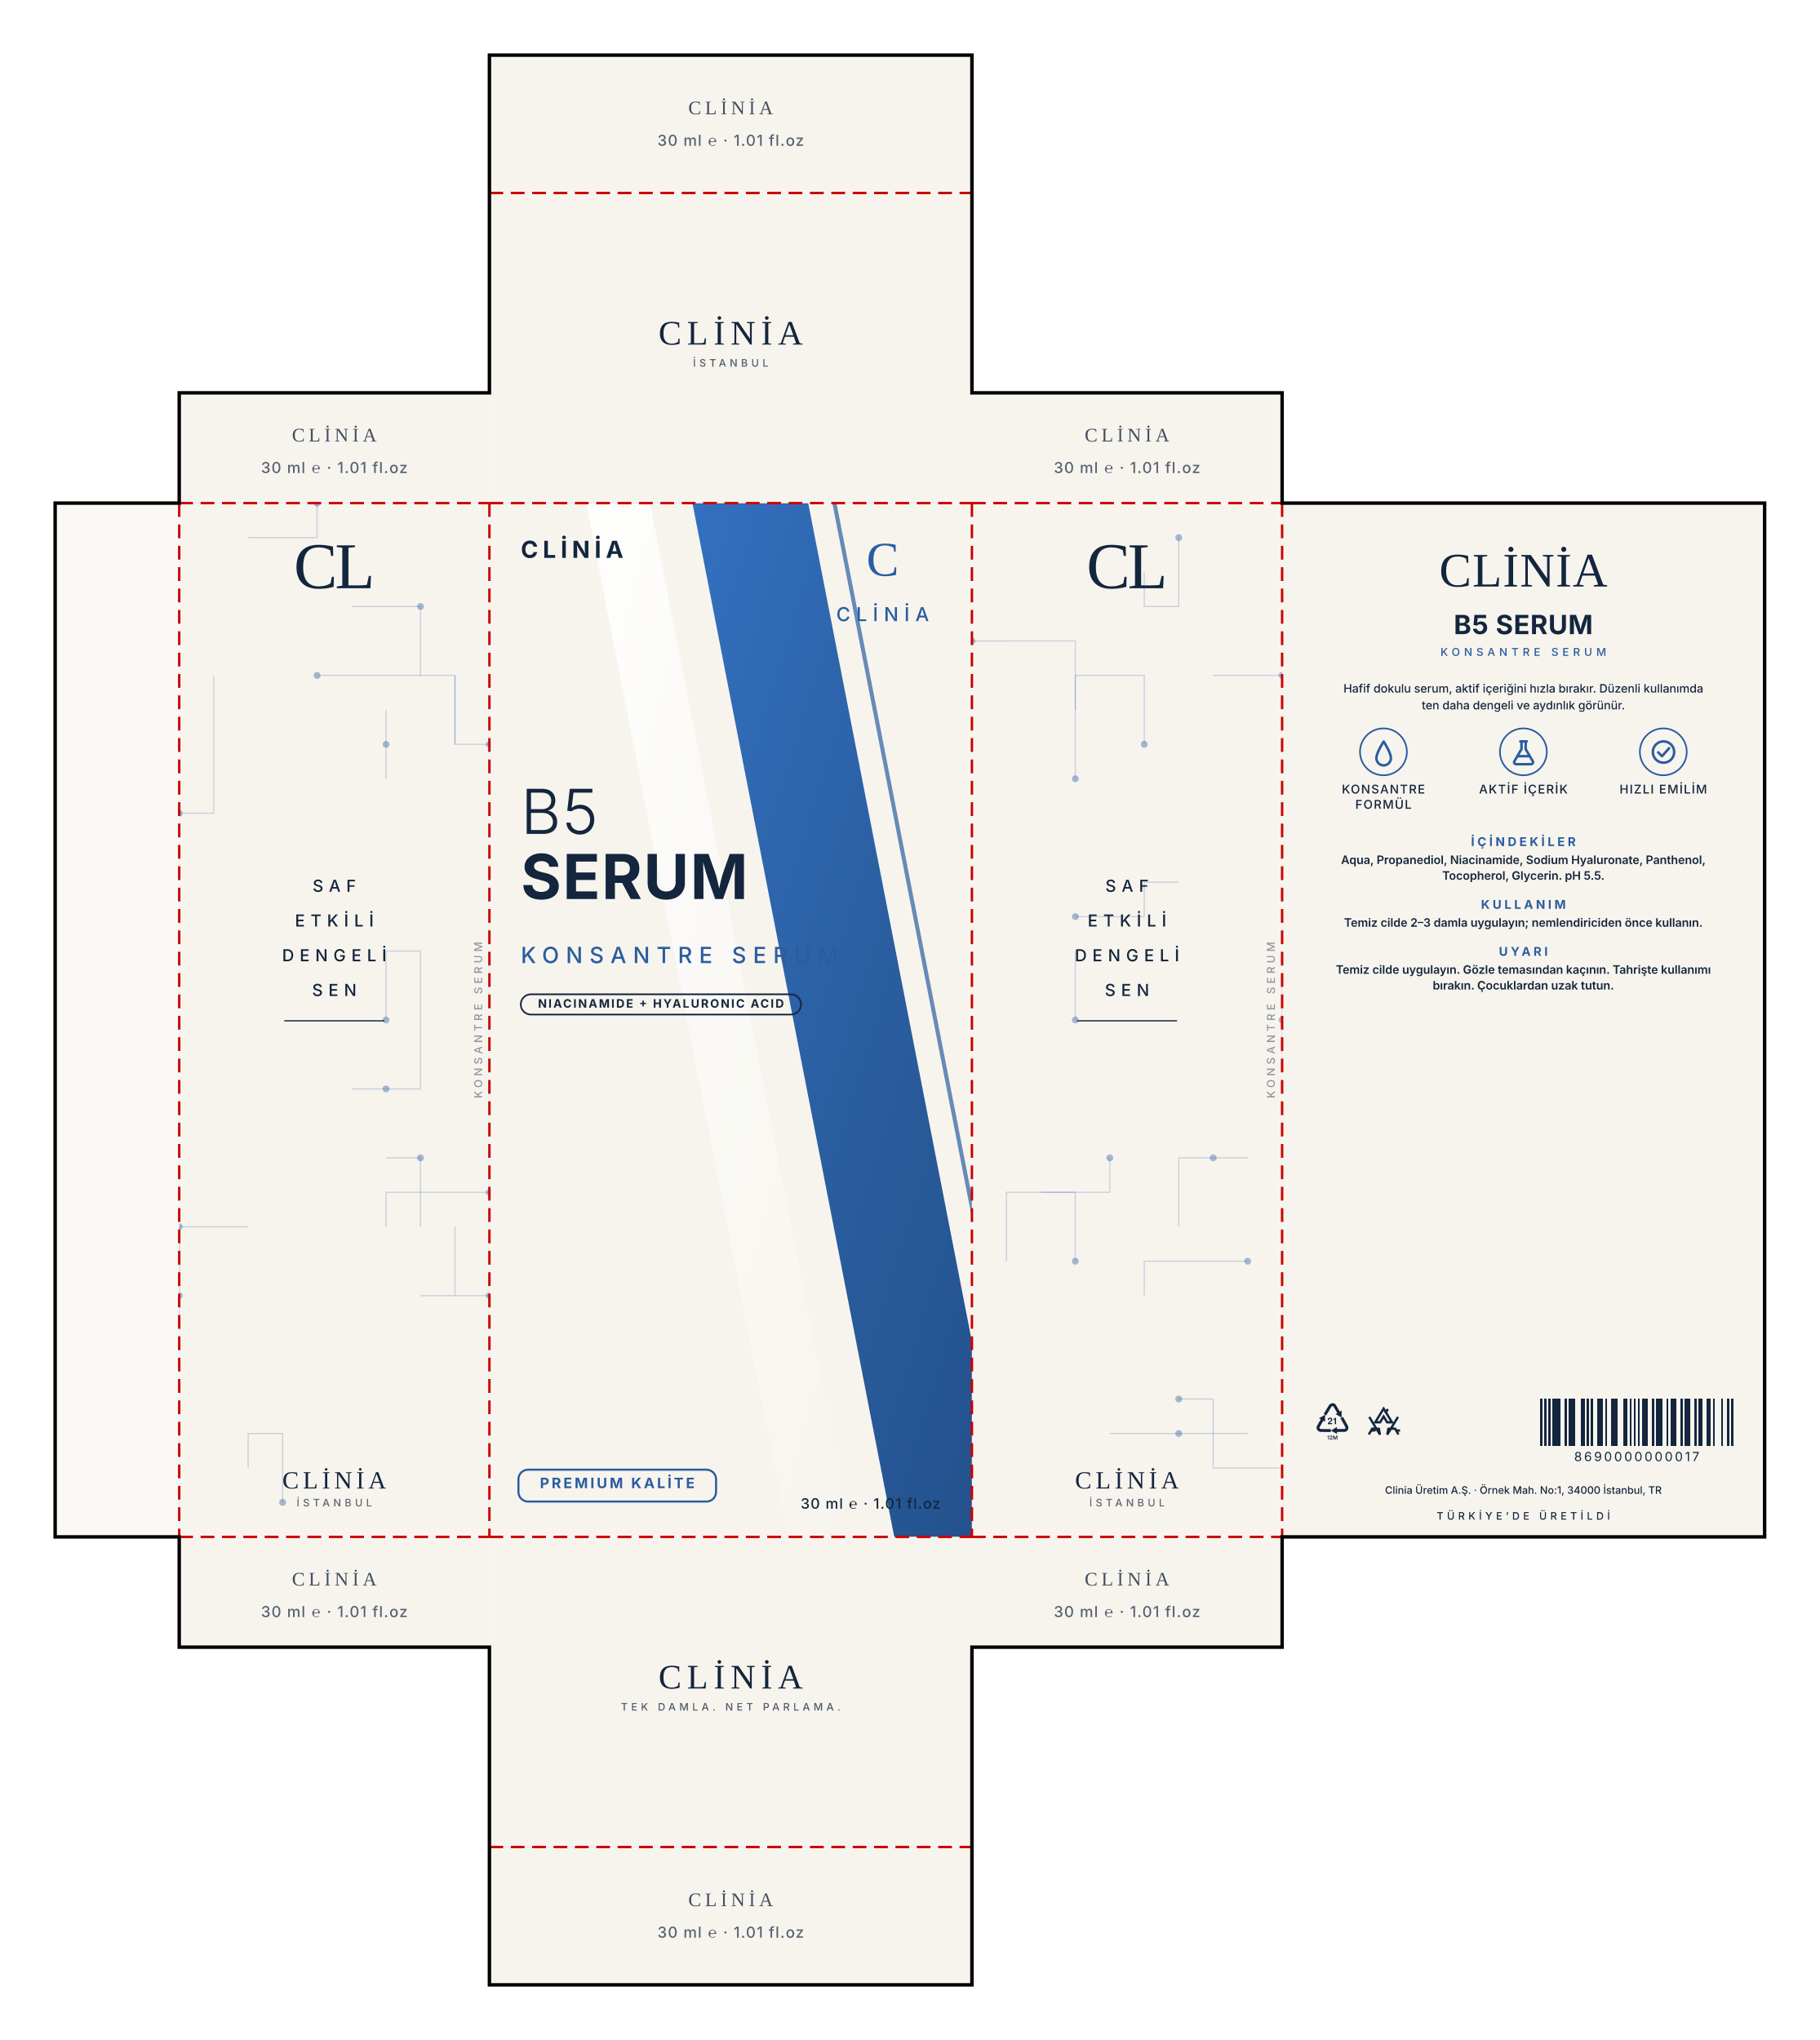
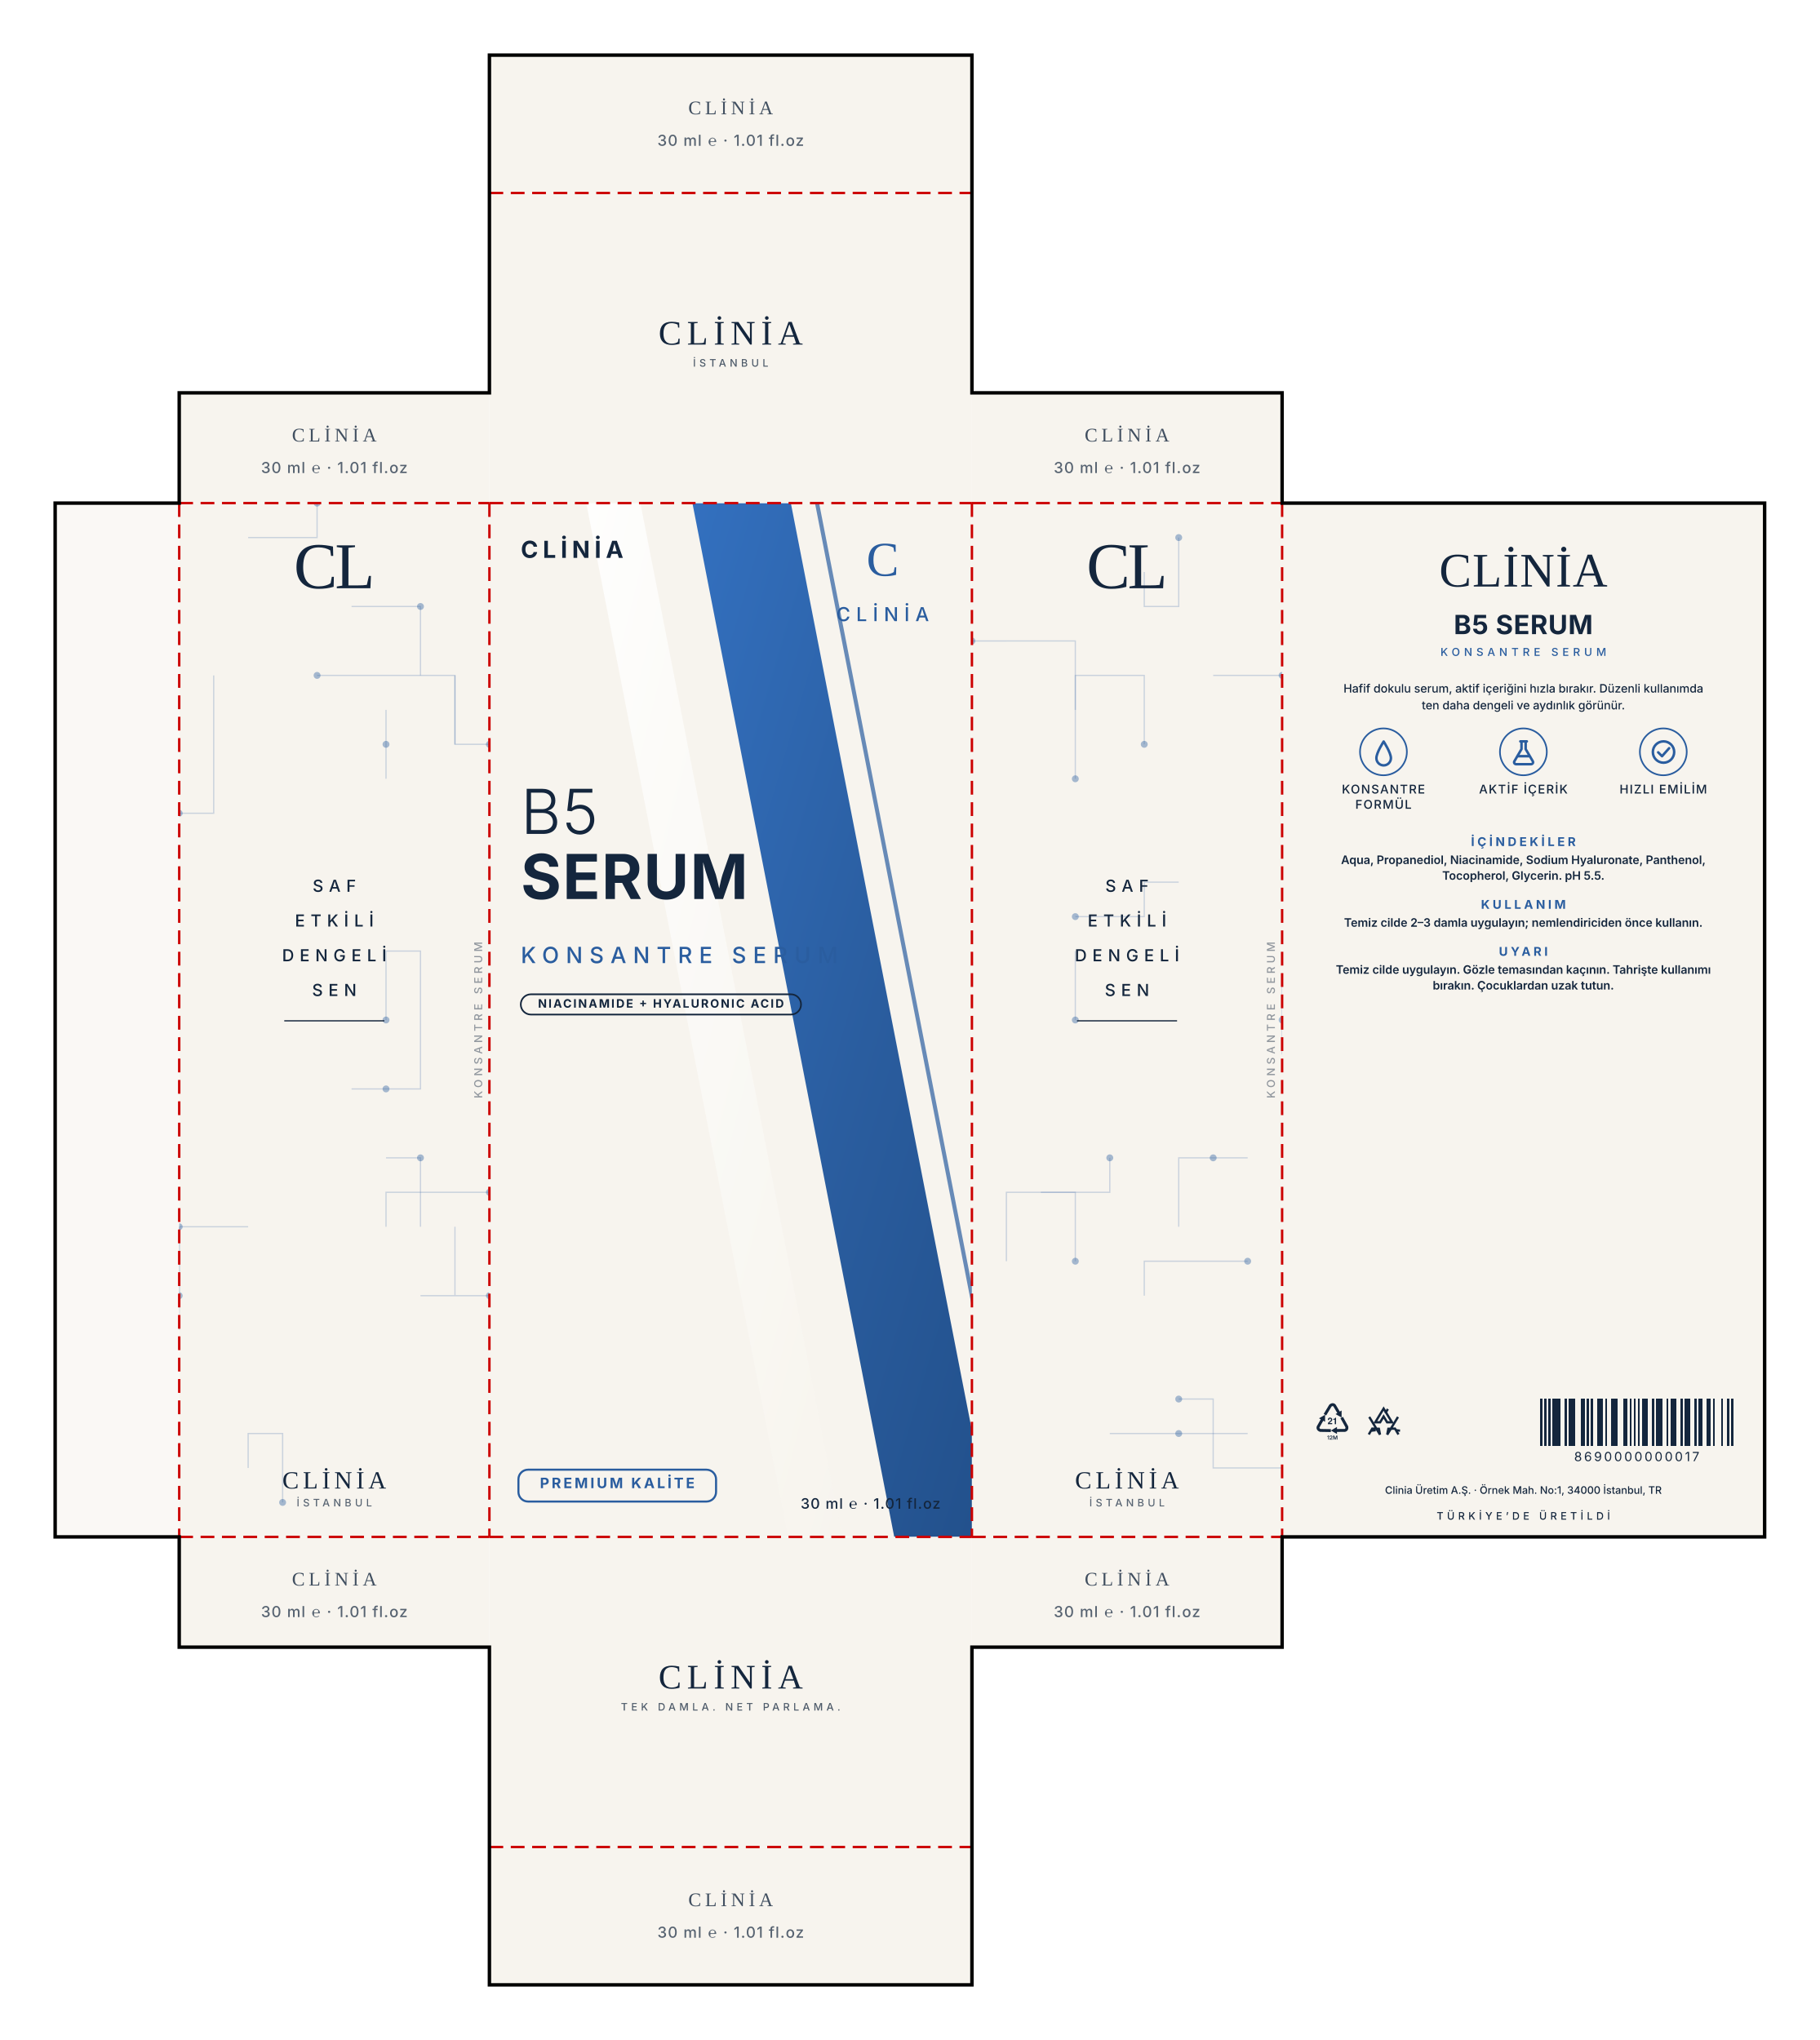
<svg xmlns="http://www.w3.org/2000/svg" viewBox="0 0 264 296" width="264mm" height="296mm">
  <defs>
    <clipPath id="clip-glue" clipPathUnits="userSpaceOnUse">
      <polygon points="0,65 18,65 18,215 0,215" />
    </clipPath>
    <clipPath id="clip-left" clipPathUnits="userSpaceOnUse">
      <polygon points="18,65 63,65 63,215 18,215" />
    </clipPath>
    <clipPath id="clip-front" clipPathUnits="userSpaceOnUse">
      <polygon points="63,65 133,65 133,215 63,215" />
    </clipPath>
    <clipPath id="clip-right" clipPathUnits="userSpaceOnUse">
      <polygon points="133,65 178,65 178,215 133,215" />
    </clipPath>
    <clipPath id="clip-back" clipPathUnits="userSpaceOnUse">
      <polygon points="178,65 248,65 248,215 178,215" />
    </clipPath>
    <clipPath id="clip-top" clipPathUnits="userSpaceOnUse">
      <polygon points="63,20 133,20 133,65 63,65" />
    </clipPath>
    <clipPath id="clip-topTuck" clipPathUnits="userSpaceOnUse">
      <polygon points="63,0 133,0 133,20 63,20" />
    </clipPath>
    <clipPath id="clip-bottom" clipPathUnits="userSpaceOnUse">
      <polygon points="63,215 133,215 133,260 63,260" />
    </clipPath>
    <clipPath id="clip-bottomTuck" clipPathUnits="userSpaceOnUse">
      <polygon points="63,260 133,260 133,280 63,280" />
    </clipPath>
    <clipPath id="clip-leftDustTop" clipPathUnits="userSpaceOnUse">
      <polygon points="18,49 63,49 63,65 18,65" />
    </clipPath>
    <clipPath id="clip-rightDustTop" clipPathUnits="userSpaceOnUse">
      <polygon points="133,49 178,49 178,65 133,65" />
    </clipPath>
    <clipPath id="clip-leftDustBottom" clipPathUnits="userSpaceOnUse">
      <polygon points="18,215 63,215 63,231 18,231" />
    </clipPath>
    <clipPath id="clip-rightDustBottom" clipPathUnits="userSpaceOnUse">
      <polygon points="133,215 178,215 178,231 133,231" />
    </clipPath>
  </defs>
  <g transform="translate(8 8)">
    <style data-art="studio-fonts-subset">@font-face{font-family:'Cormorant Garamond';src:local('Cormorant Garamond'), local('Georgia');unicode-range:U+0000-00FF, U+0100-024F, U+011E-011F, U+0130-0131, U+015E-015F, U+1E00-1EFF;font-display:swap}@font-face{font-family:'Montserrat';src:local('Montserrat'), local('Arial');unicode-range:U+0000-00FF, U+0100-024F, U+011E-011F, U+0130-0131, U+015E-015F, U+1E00-1EFF;font-display:swap}@font-face{font-family:'Great Vibes';src:local('Great Vibes'), local('Segoe Script');unicode-range:U+0000-00FF, U+0100-024F, U+011E-011F, U+0130-0131, U+015E-015F, U+1E00-1EFF;font-display:swap}</style>
    <g clip-path="url(#clip-glue)" data-art="studio" data-archetype="diagonal-tech" data-role="glue">
      <g transform="translate(0 65)">
        <rect x="0" y="0" width="18" height="150" fill="#faf8f5" />
      </g>
    </g>
    <g clip-path="url(#clip-left)" data-art="studio" data-archetype="diagonal-tech" data-role="side">
      <g transform="translate(18 65)">
        <g data-bg="circuit">
          <rect x="0" y="0" width="45" height="150" fill="#f7f4ee" />
          <g data-texture="traces">
            <path d="M35 75 L35 65 L30 65 L30 75" fill="none" stroke="#2a5d9f" stroke-opacity="0.22" stroke-width="0.18" />
            <circle cx="30" cy="75" r="0.5" fill="#2a5d9f" fill-opacity="0.4" />
            <path d="M40 35 L40 25 L30 25 L20 25" fill="none" stroke="#2a5d9f" stroke-opacity="0.22" stroke-width="0.18" />
            <circle cx="20" cy="25" r="0.5" fill="#2a5d9f" fill-opacity="0.4" />
            <path d="M40 35 L40 25 L40 35 L45 35" fill="none" stroke="#2a5d9f" stroke-opacity="0.22" stroke-width="0.18" />
            <circle cx="45" cy="35" r="0.5" fill="#2a5d9f" fill-opacity="0.4" />
            <path d="M35 75 L35 85 L25 85 L30 85" fill="none" stroke="#2a5d9f" stroke-opacity="0.22" stroke-width="0.18" />
            <circle cx="30" cy="85" r="0.5" fill="#2a5d9f" fill-opacity="0.4" />
            <path d="M30 40 L30 35 L30 30 L30 35" fill="none" stroke="#2a5d9f" stroke-opacity="0.22" stroke-width="0.18" />
            <circle cx="30" cy="35" r="0.5" fill="#2a5d9f" fill-opacity="0.4" />
            <path d="M30 105 L30 100 L40 100 L45 100" fill="none" stroke="#2a5d9f" stroke-opacity="0.22" stroke-width="0.18" />
            <circle cx="45" cy="100" r="0.5" fill="#2a5d9f" fill-opacity="0.4" />
            <path d="M10 140 L10 135 L15 135 L15 145" fill="none" stroke="#2a5d9f" stroke-opacity="0.22" stroke-width="0.18" />
            <circle cx="15" cy="145" r="0.5" fill="#2a5d9f" fill-opacity="0.4" />
            <path d="M10 105 L0 105 L0 105 L0 115" fill="none" stroke="#2a5d9f" stroke-opacity="0.22" stroke-width="0.18" />
            <circle cx="0" cy="115" r="0.5" fill="#2a5d9f" fill-opacity="0.4" />
            <path d="M40 105 L40 115 L35 115 L45 115" fill="none" stroke="#2a5d9f" stroke-opacity="0.22" stroke-width="0.18" />
            <circle cx="45" cy="115" r="0.5" fill="#2a5d9f" fill-opacity="0.4" />
            <path d="M20 5 L10 5 L20 5 L20 0" fill="none" stroke="#2a5d9f" stroke-opacity="0.22" stroke-width="0.18" />
            <circle cx="20" cy="0" r="0.5" fill="#2a5d9f" fill-opacity="0.4" />
            <path d="M5 25 L5 35 L5 45 L0 45" fill="none" stroke="#2a5d9f" stroke-opacity="0.22" stroke-width="0.18" />
            <circle cx="0" cy="45" r="0.5" fill="#2a5d9f" fill-opacity="0.4" />
            <path d="M35 105 L35 95 L30 95 L35 95" fill="none" stroke="#2a5d9f" stroke-opacity="0.22" stroke-width="0.18" />
            <circle cx="35" cy="95" r="0.5" fill="#2a5d9f" fill-opacity="0.4" />
            <path d="M0 120 L0 110 L0 110 L0 105" fill="none" stroke="#2a5d9f" stroke-opacity="0.22" stroke-width="0.18" />
            <circle cx="0" cy="105" r="0.5" fill="#2a5d9f" fill-opacity="0.4" />
            <path d="M35 25 L35 15 L25 15 L35 15" fill="none" stroke="#2a5d9f" stroke-opacity="0.22" stroke-width="0.18" />
            <circle cx="35" cy="15" r="0.5" fill="#2a5d9f" fill-opacity="0.4" />
          </g>
        </g>
        <g data-art="brand-mark" data-mark="monogram">
          <text x="22.50" y="12.35" text-anchor="middle" fill="#14263d" font-family="'Cormorant Garamond', 'Playfair Display', Georgia, 'Times New Roman', serif" font-weight="500" font-size="9.50" letter-spacing="-0.380">CL</text>
        </g>
        <g data-art="manifesto">
          <text x="22.50" y="56.40" text-anchor="middle" fill="#14263d" font-family="'Montserrat', 'Inter', 'Segoe UI', Arial, sans-serif" font-weight="500" font-size="2.40" letter-spacing="0.816">SAF</text>
          <text x="22.50" y="61.44" text-anchor="middle" fill="#14263d" font-family="'Montserrat', 'Inter', 'Segoe UI', Arial, sans-serif" font-weight="500" font-size="2.40" letter-spacing="0.816">ETKİLİ</text>
          <text x="22.50" y="66.48" text-anchor="middle" fill="#14263d" font-family="'Montserrat', 'Inter', 'Segoe UI', Arial, sans-serif" font-weight="500" font-size="2.40" letter-spacing="0.816">DENGELİ</text>
          <text x="22.50" y="71.52" text-anchor="middle" fill="#14263d" font-family="'Montserrat', 'Inter', 'Segoe UI', Arial, sans-serif" font-weight="500" font-size="2.40" letter-spacing="0.816">SEN</text>
          <line x1="15.24" y1="75.12" x2="29.76" y2="75.12" stroke="#14263d" stroke-opacity="0.8" stroke-width="0.22" />
        </g>
        <text x="22.50" y="142.98" text-anchor="middle" fill="#14263d" font-family="'Cormorant Garamond', 'Playfair Display', Georgia, 'Times New Roman', serif" font-weight="500" font-size="3.60" letter-spacing="0.576">CLİNİA</text>
        <text x="22.50" y="145.58" text-anchor="middle" fill="#586472" font-family="'Montserrat', 'Inter', 'Segoe UI', Arial, sans-serif" font-weight="500" font-size="1.50" letter-spacing="0.510">İSTANBUL</text>
        <g data-art="spine" transform="translate(43.39 75) rotate(-90)">
          <text x="0.00" y="0.56" text-anchor="middle" fill="#91979e" font-family="'Montserrat', 'Inter', 'Segoe UI', Arial, sans-serif" font-weight="500" font-size="1.60" letter-spacing="0.480">KONSANTRE SERUM</text>
        </g>
      </g>
    </g>
    <g clip-path="url(#clip-front)" data-art="studio" data-archetype="diagonal-tech" data-role="diagonal-tech">
      <g transform="translate(63 65)">
        <g data-bg="diagonal">
          <defs>
            <linearGradient id="st-front-27g-dg-a" x1="0" y1="0" x2="1" y2="1">
              <stop offset="0" stop-color="#3370bf" />
              <stop offset="0.55" stop-color="#2a5d9f" />
              <stop offset="1" stop-color="#22508b" />
            </linearGradient>
            <linearGradient id="st-front-27g-dg-b" x1="0" y1="0" x2="1" y2="1">
              <stop offset="0" stop-color="#ffffff" />
              <stop offset="1" stop-color="#f7f4ee" />
            </linearGradient>
          </defs>
          <rect x="0" y="0" width="70" height="150" fill="#f7f4ee" />
-           <polygon points="29.45,0 46.25,0 75.53,150 58.73,150" fill="url(#st-front-27g-dg-a)" />
-           <polygon points="14.05,0 23.29,0 52.57,150 43.33,150" fill="url(#st-front-27g-dg-b)" opacity="0.9" />
-           <polygon points="49.75,0 50.35,0 79.63,150 79.03,150" fill="#2a5d9f" opacity="0.7" />
+           <polygon points="29.45,0 43.73,0 73.01,150 58.73,150" fill="url(#st-front-27g-dg-a)" />
+           <polygon points="14.05,0 21.9,0 51.19,150 43.33,150" fill="url(#st-front-27g-dg-b)" opacity="0.9" />
+           <polygon points="47.23,0 47.83,0 77.11,150 76.51,150" fill="#2a5d9f" opacity="0.7" />
        </g>
        <text x="4.55" y="7.95" text-anchor="start" fill="#14263d" font-family="'Montserrat', 'Inter', 'Segoe UI', Arial, sans-serif" font-weight="700" font-size="3.40" letter-spacing="0.680" data-edit="brand">CLİNİA</text>
        <g data-art="lockup" data-lockup="monogram" data-edit="brand">
          <text x="57.05" y="10.55" text-anchor="middle" fill="#2a5d9f" font-family="'Cormorant Garamond', 'Playfair Display', Georgia, 'Times New Roman', serif" font-weight="500" font-size="7.06" letter-spacing="-0.423">C</text>
          <text x="57.05" y="17.13" text-anchor="middle" fill="#2a5d9f" font-family="'Montserrat', 'Inter', 'Segoe UI', Arial, sans-serif" font-weight="500" font-size="2.80" letter-spacing="0.840">CLİNİA</text>
        </g>
        <g data-edit="product">
          <text x="4.55" y="48.00" text-anchor="start" fill="#14263d" font-family="'Montserrat', 'Inter', 'Segoe UI', Arial, sans-serif" font-weight="300" font-size="9.00" letter-spacing="0.180">B5</text>
          <text x="4.55" y="57.45" text-anchor="start" fill="#14263d" font-family="'Montserrat', 'Inter', 'Segoe UI', Arial, sans-serif" font-weight="700" font-size="9.00" letter-spacing="0.180">SERUM</text>
        </g>
        <text x="4.55" y="66.74" text-anchor="start" fill="#2a5d9f" font-family="'Montserrat', 'Inter', 'Segoe UI', Arial, sans-serif" font-weight="500" font-size="3.24" letter-spacing="0.972">KONSANTRE SERUM</text>
        <g data-art="chip">
          <rect x="4.55" y="71.27" width="40.66" height="2.94" rx="1.47" fill="none" stroke="#14263d" stroke-width="0.24" />
          <text x="24.88" y="73.21" text-anchor="middle" fill="#14263d" font-family="'Montserrat', 'Inter', 'Segoe UI', Arial, sans-serif" font-weight="700" font-size="1.68" letter-spacing="0.235">NIACINAMIDE + HYALURONIC ACID</text>
        </g>
        <g data-art="quality-badge">
          <rect x="4.21" y="140.25" width="28.67" height="4.62" rx="1.39" fill="none" stroke="#2a5d9f" stroke-width="0.3" />
          <text x="18.55" y="142.93" text-anchor="middle" fill="#2a5d9f" font-family="'Montserrat', 'Inter', 'Segoe UI', Arial, sans-serif" font-weight="700" font-size="2.10" letter-spacing="0.336">PREMIUM KALİTE</text>
        </g>
        <g data-art="net-quantity" data-edit="volume">
          <text x="65.45" y="145.91" text-anchor="end" fill="#14263d" font-family="'Montserrat', 'Inter', 'Segoe UI', Arial, sans-serif" font-weight="500" font-size="2.10" letter-spacing="0.126">30 ml ℮ · 1.01 fl.oz</text>
        </g>
      </g>
    </g>
    <g clip-path="url(#clip-right)" data-art="studio" data-archetype="diagonal-tech" data-role="side">
      <g transform="translate(133 65)">
        <g data-bg="circuit">
          <rect x="0" y="0" width="45" height="150" fill="#f7f4ee" />
          <g data-texture="traces">
            <path d="M30 55 L25 55 L25 60 L15 60" fill="none" stroke="#2a5d9f" stroke-opacity="0.22" stroke-width="0.18" />
            <circle cx="15" cy="60" r="0.5" fill="#2a5d9f" fill-opacity="0.4" />
            <path d="M10 100 L15 100 L20 100 L20 95" fill="none" stroke="#2a5d9f" stroke-opacity="0.22" stroke-width="0.18" />
            <circle cx="20" cy="95" r="0.5" fill="#2a5d9f" fill-opacity="0.4" />
            <path d="M40 135 L30 135 L20 135 L30 135" fill="none" stroke="#2a5d9f" stroke-opacity="0.22" stroke-width="0.18" />
            <circle cx="30" cy="135" r="0.5" fill="#2a5d9f" fill-opacity="0.4" />
            <path d="M15 75 L15 65 L15 70 L15 75" fill="none" stroke="#2a5d9f" stroke-opacity="0.22" stroke-width="0.18" />
            <circle cx="15" cy="75" r="0.5" fill="#2a5d9f" fill-opacity="0.4" />
            <path d="M35 25 L45 25 L45 25 L45 25" fill="none" stroke="#2a5d9f" stroke-opacity="0.22" stroke-width="0.18" />
            <circle cx="45" cy="25" r="0.5" fill="#2a5d9f" fill-opacity="0.4" />
            <path d="M5 110 L5 100 L15 100 L15 110" fill="none" stroke="#2a5d9f" stroke-opacity="0.22" stroke-width="0.18" />
            <circle cx="15" cy="110" r="0.5" fill="#2a5d9f" fill-opacity="0.4" />
            <path d="M25 115 L25 110 L30 110 L40 110" fill="none" stroke="#2a5d9f" stroke-opacity="0.22" stroke-width="0.18" />
            <circle cx="40" cy="110" r="0.5" fill="#2a5d9f" fill-opacity="0.4" />
            <path d="M30 105 L30 95 L40 95 L35 95" fill="none" stroke="#2a5d9f" stroke-opacity="0.22" stroke-width="0.18" />
            <circle cx="35" cy="95" r="0.5" fill="#2a5d9f" fill-opacity="0.4" />
            <path d="M45 140 L35 140 L35 130 L30 130" fill="none" stroke="#2a5d9f" stroke-opacity="0.22" stroke-width="0.18" />
            <circle cx="30" cy="130" r="0.5" fill="#2a5d9f" fill-opacity="0.4" />
            <path d="M15 30 L15 25 L25 25 L25 35" fill="none" stroke="#2a5d9f" stroke-opacity="0.22" stroke-width="0.18" />
            <circle cx="25" cy="35" r="0.5" fill="#2a5d9f" fill-opacity="0.4" />
            <path d="M25 10 L25 15 L30 15 L30 5" fill="none" stroke="#2a5d9f" stroke-opacity="0.22" stroke-width="0.18" />
            <circle cx="30" cy="5" r="0.5" fill="#2a5d9f" fill-opacity="0.4" />
            <path d="M5 20 L15 20 L15 30 L15 40" fill="none" stroke="#2a5d9f" stroke-opacity="0.22" stroke-width="0.18" />
            <circle cx="15" cy="40" r="0.5" fill="#2a5d9f" fill-opacity="0.4" />
            <path d="M45 70 L45 75 L45 80 L45 75" fill="none" stroke="#2a5d9f" stroke-opacity="0.22" stroke-width="0.18" />
            <circle cx="45" cy="75" r="0.5" fill="#2a5d9f" fill-opacity="0.4" />
            <path d="M5 20 L0 20 L0 20 L0 20" fill="none" stroke="#2a5d9f" stroke-opacity="0.22" stroke-width="0.18" />
            <circle cx="0" cy="20" r="0.5" fill="#2a5d9f" fill-opacity="0.4" />
          </g>
        </g>
        <g data-art="brand-mark" data-mark="monogram">
          <text x="22.50" y="12.35" text-anchor="middle" fill="#14263d" font-family="'Cormorant Garamond', 'Playfair Display', Georgia, 'Times New Roman', serif" font-weight="500" font-size="9.50" letter-spacing="-0.380">CL</text>
        </g>
        <g data-art="manifesto">
          <text x="22.50" y="56.40" text-anchor="middle" fill="#14263d" font-family="'Montserrat', 'Inter', 'Segoe UI', Arial, sans-serif" font-weight="500" font-size="2.40" letter-spacing="0.816">SAF</text>
          <text x="22.50" y="61.44" text-anchor="middle" fill="#14263d" font-family="'Montserrat', 'Inter', 'Segoe UI', Arial, sans-serif" font-weight="500" font-size="2.40" letter-spacing="0.816">ETKİLİ</text>
          <text x="22.50" y="66.48" text-anchor="middle" fill="#14263d" font-family="'Montserrat', 'Inter', 'Segoe UI', Arial, sans-serif" font-weight="500" font-size="2.40" letter-spacing="0.816">DENGELİ</text>
          <text x="22.50" y="71.52" text-anchor="middle" fill="#14263d" font-family="'Montserrat', 'Inter', 'Segoe UI', Arial, sans-serif" font-weight="500" font-size="2.40" letter-spacing="0.816">SEN</text>
          <line x1="15.24" y1="75.12" x2="29.76" y2="75.12" stroke="#14263d" stroke-opacity="0.8" stroke-width="0.22" />
        </g>
        <text x="22.50" y="142.98" text-anchor="middle" fill="#14263d" font-family="'Cormorant Garamond', 'Playfair Display', Georgia, 'Times New Roman', serif" font-weight="500" font-size="3.60" letter-spacing="0.576">CLİNİA</text>
        <text x="22.50" y="145.58" text-anchor="middle" fill="#586472" font-family="'Montserrat', 'Inter', 'Segoe UI', Arial, sans-serif" font-weight="500" font-size="1.50" letter-spacing="0.510">İSTANBUL</text>
        <g data-art="spine" transform="translate(43.39 75) rotate(-90)">
          <text x="0.00" y="0.56" text-anchor="middle" fill="#91979e" font-family="'Montserrat', 'Inter', 'Segoe UI', Arial, sans-serif" font-weight="500" font-size="1.60" letter-spacing="0.480">KONSANTRE SERUM</text>
        </g>
      </g>
    </g>
    <g clip-path="url(#clip-back)" data-art="studio" data-archetype="diagonal-tech" data-role="back">
      <g transform="translate(178 65)">
        <rect x="0" y="0" width="70" height="150" fill="#f7f4ee" />
        <g data-art="lockup" data-lockup="stacked" data-edit="brand">
          <text x="35.00" y="12.11" text-anchor="middle" fill="#14263d" font-family="'Cormorant Garamond', 'Playfair Display', Georgia, 'Times New Roman', serif" font-weight="500" font-size="7.00" letter-spacing="0.140">CLİNİA</text>
        </g>
        <g data-art="product" data-edit="product">
          <text x="35.00" y="19.01" text-anchor="middle" fill="#14263d" font-family="'Montserrat', 'Inter', 'Segoe UI', Arial, sans-serif" font-weight="700" font-size="3.85" letter-spacing="0.077">B5 SERUM</text>
          <text x="35.00" y="22.17" text-anchor="middle" fill="#2a5d9f" font-family="'Montserrat', 'Inter', 'Segoe UI', Arial, sans-serif" font-weight="500" font-size="1.60" letter-spacing="0.576">KONSANTRE SERUM</text>
        </g>
        <g data-art="paragraph">
          <text x="35.00" y="27.49" text-anchor="middle" fill="#14263d" font-family="'Montserrat', 'Inter', 'Segoe UI', Arial, sans-serif" font-weight="500" font-size="1.68">Hafif dokulu serum, aktif içeriğini hızla bırakır. Düzenli kullanımda</text>
          <text x="35.00" y="29.93" text-anchor="middle" fill="#14263d" font-family="'Montserrat', 'Inter', 'Segoe UI', Arial, sans-serif" font-weight="500" font-size="1.68">ten daha dengeli ve aydınlık görünür.</text>
        </g>
        <g data-art="benefit-row">
          <g data-art="benefit-icon" data-icon="drop">
            <circle cx="14.7" cy="36.09" r="3.4" fill="none" stroke="#2a5d9f" stroke-width="0.24" />
            <g transform="translate(12.15 33.54) scale(0.43)" fill="none" stroke="#2a5d9f" stroke-width="0.85" stroke-linecap="round" stroke-linejoin="round">
              <path d="M6 2.45C6 2.45 3.55 6.2 3.55 8.05a2.45 2.45 0 0 0 4.9 0C8.45 6.2 6 2.45 6 2.45Z" />
            </g>
          </g>
          <text x="14.70" y="42.14" text-anchor="middle" fill="#14263d" font-family="'Montserrat', 'Inter', 'Segoe UI', Arial, sans-serif" font-weight="500" font-size="1.77" letter-spacing="0.141">KONSANTRE</text>
          <text x="14.70" y="44.35" text-anchor="middle" fill="#14263d" font-family="'Montserrat', 'Inter', 'Segoe UI', Arial, sans-serif" font-weight="500" font-size="1.77" letter-spacing="0.141">FORMÜL</text>
          <g data-art="benefit-icon" data-icon="flask">
            <circle cx="35" cy="36.09" r="3.4" fill="none" stroke="#2a5d9f" stroke-width="0.24" />
            <g transform="translate(32.45 33.54) scale(0.43)" fill="none" stroke="#2a5d9f" stroke-width="0.85" stroke-linecap="round" stroke-linejoin="round">
              <path d="M4.9 2.4h2.2M5.3 2.4v2.6L2.9 9.1c-.3.5.1 1 .6 1h5c.5 0 .9-.5.6-1L6.7 5V2.4" />
              <path d="M4.1 7.4h3.8" />
            </g>
          </g>
          <text x="35.00" y="42.14" text-anchor="middle" fill="#14263d" font-family="'Montserrat', 'Inter', 'Segoe UI', Arial, sans-serif" font-weight="500" font-size="1.77" letter-spacing="0.141">AKTİF İÇERİK</text>
          <g data-art="benefit-icon" data-icon="check">
            <circle cx="55.3" cy="36.09" r="3.4" fill="none" stroke="#2a5d9f" stroke-width="0.24" />
            <g transform="translate(52.75 33.54) scale(0.43)" fill="none" stroke="#2a5d9f" stroke-width="0.85" stroke-linecap="round" stroke-linejoin="round">
              <circle cx="6" cy="6" r="3.6" />
              <path d="M4.2 6.1 5.5 7.4 7.9 4.7" />
            </g>
          </g>
          <text x="55.30" y="42.14" text-anchor="middle" fill="#14263d" font-family="'Montserrat', 'Inter', 'Segoe UI', Arial, sans-serif" font-weight="500" font-size="1.77" letter-spacing="0.141">HIZLI EMİLİM</text>
        </g>
        <g data-art="legal-column">
          <g data-edit="ingredients">
            <text x="35.00" y="49.76" text-anchor="middle" fill="#2a5d9f" font-family="'Montserrat', 'Inter', 'Segoe UI', Arial, sans-serif" font-weight="700" font-size="1.76" letter-spacing="0.423">İÇİNDEKİLER</text>
            <text x="35.00" y="52.37" text-anchor="middle" fill="#14263d" font-family="'Montserrat', 'Inter', 'Segoe UI', Arial, sans-serif" font-weight="600" font-size="1.68">Aqua, Propanediol, Niacinamide, Sodium Hyaluronate, Panthenol,</text>
            <text x="35.00" y="54.65" text-anchor="middle" fill="#14263d" font-family="'Montserrat', 'Inter', 'Segoe UI', Arial, sans-serif" font-weight="600" font-size="1.68">Tocopherol, Glycerin. pH 5.5.</text>
          </g>
          <g data-edit="usage">
            <text x="35.00" y="58.87" text-anchor="middle" fill="#2a5d9f" font-family="'Montserrat', 'Inter', 'Segoe UI', Arial, sans-serif" font-weight="700" font-size="1.76" letter-spacing="0.423">KULLANIM</text>
            <text x="35.00" y="61.47" text-anchor="middle" fill="#14263d" font-family="'Montserrat', 'Inter', 'Segoe UI', Arial, sans-serif" font-weight="600" font-size="1.68">Temiz cilde 2–3 damla uygulayın; nemlendiriciden önce kullanın.</text>
          </g>
          <g data-edit="warnings">
            <text x="35.00" y="65.69" text-anchor="middle" fill="#2a5d9f" font-family="'Montserrat', 'Inter', 'Segoe UI', Arial, sans-serif" font-weight="700" font-size="1.76" letter-spacing="0.423">UYARI</text>
            <text x="35.00" y="68.29" text-anchor="middle" fill="#14263d" font-family="'Montserrat', 'Inter', 'Segoe UI', Arial, sans-serif" font-weight="600" font-size="1.68">Temiz cilde uygulayın. Gözle temasından kaçının. Tahrişte kullanımı</text>
            <text x="35.00" y="70.58" text-anchor="middle" fill="#14263d" font-family="'Montserrat', 'Inter', 'Segoe UI', Arial, sans-serif" font-weight="600" font-size="1.68">bırakın. Çocuklardan uzak tutun.</text>
          </g>
        </g>
        <g data-art="pictograms">
          <svg x="4.55" y="130.6" width="5.5" height="5.5" viewBox="0 0 986.01 1175.01" overflow="visible">
            <defs>
              <clipPath id="ic3-jar">
                <rect width="986" height="955" />
              </clipPath>
            </defs>
            <g clip-path="url(#ic3-jar)">
              <g fill="#14263d" stroke="#14263d">
                <path d="M514.5,1133.57l-76.88-.07-13.79,41.46-42.95-.06,72.74-205.15,46.81-.11,71.05,205.3-43.38.02-13.59-41.4ZM503.05,1098.3l-26.71-79.69-26.92,79.71,53.63-.02Z" />
                <path d="M378.28,1063.04c-8.17,23.36-28.8,38.34-53.25,38.45l-56.35.25-.04,73.28-42.19-.12v-205.22s93.15.08,93.15.08c9.86,0,19,1.9,28.13,4.85,15.72,5.92,27.38,17.77,32.08,34.14,5.07,17.66,4.77,36.33-1.52,54.3ZM335.5,1056.22c5.27-7.77,6.13-16.95,5.21-25.74-.43-14.35-10.59-23.82-24.85-25.25l-47.18-.28v61.58s45.35-.1,45.35-.1c8.25-1.26,16.17-3.25,21.48-10.21Z" />
                <path d="M750.33,1062.07c-7.93,23.66-28.58,39.31-53.29,39.42l-56.7.23v73.19s-42.24.05-42.24.05v-205.28s93.5.07,93.5.07c10.37,0,19.99,2.13,29.48,5.5,15.23,6.37,26.33,18.34,30.7,34.48,4.62,17.07,4.37,34.93-1.46,52.33ZM704.9,1012.4c-6.05-4.73-13.77-7.41-21.82-7.42l-42.77-.03.04,61.59,43.76-.08c8.08-.76,16.08-2.5,21.61-8.54,9.47-10.33,9.79-34.75-.83-45.52Z" />
                <g>
                  <path d="M350.14,650.51c.33-24.99,9.06-49.73,28.62-64.53l21.65-16.39c14.93-11.3,38.62-25.88,44.46-42.41,3.41-9.64,3.18-20.36.37-29.88-3.48-11.79-13.56-18.3-25.32-18.61-12.88-.34-23.51,6.85-27.09,19.57-2.03,7.21-2.2,14.79-2.16,22.26l-37.81-.02c-2.03-32.37,9.86-61.79,41.93-70.62,33.65-9.26,74.73.66,87.81,35.86,3.68,9.89,4.52,20.12,3.9,30.66-1.57,26.67-19.05,41.66-39.22,57.08l-32.83,25.1c-5.86,4.48-9.86,10.16-13.41,16.74l84.88.04.02,35.14h-135.8Z" />
                  <path d="M565.28,512.88l-47.76-.24-.04-25.96c12.54-.04,24.31-1.49,35.64-6.22,12.52-5.73,21.89-15.4,25.18-29.47h26.41s0,199.47,0,199.47l-39.43.07v-137.66Z" />
                </g>
                <g>
                  <path d="M90.88,752.4c-6.78,23.53,13.74,38.2,34.48,46.74l319.61,5.36-1.52,89.62-332.29-5.6c-26.32-6.83-50.42-19.67-70.38-37.75-38.31-34.7-49.91-83.36-33.6-132.38l123.7-218.88-53.85-30.78,187.1-110.23-41.52-25.15L392.94,49.46c7.09-8.35,14.96-14.45,23.75-20.62,18.13-12.72,37.7-21.85,59.5-26.35,38.91-8.02,77.46,3.62,106.38,30.41,5.11,4.73,9.41,8.82,13.03,15.19l124.9,211.75,56.55-33.18.03,217.68-187.67-107.13,53.86-31.88-121.67-206.34c-16.85-17.44-39.36-7.62-57.68,6.35l-164.46,274.12-34.68-20.62-.06,216.99-56.03-31.89-117.81,208.47Z" />
                  <path d="M633.08,954l-187.45-106.96,187.62-110.5.13,64.32,238.64-2.19c23.47-5.52,26.67-31.01,23.18-53.57l-154.98-279.15,78.35-43.49,158.17,284.93c2.39,4.81,4.36,8.93,5.38,13.94,15.91,78.07-17.03,150.32-98.12,166.86l-250.61,2.31-.31,63.5Z" />
                </g>
              </g>
            </g>
            <text x="493" y="1128" text-anchor="middle" fill="#14263d" font-family="Inter, Arial, sans-serif" font-size="168" font-weight="600">12M</text>
          </svg>
          <g transform="translate(11.975 130.6) scale(0.4583333)" fill="none" stroke="#14263d" stroke-width="0.72" stroke-linejoin="miter">
            <path d="M6 1.7 3.35 6.05h1.55l1.1-1.85 1.1 1.85h1.55Z" />
            <path d="M10.55 4.35 7.15 9.95l.35-1.85 2.1-.05 1.1 1.85" />
            <path d="M1.45 4.35 4.85 9.95l-.35-1.85-2.1-.05-1.1 1.85" />
            <path d="M6.55 3.15 7.35 1.85M9.85 8.55l1.35.15M2.15 8.7 3.5 8.55" />
          </g>
        </g>
        <g data-art="barcode-block" data-edit="barcode">
          <g data-mark="barcode">
            <rect x="37.450" y="129.95" width="0.295" height="6.8" fill="#14263d" shape-rendering="crispEdges" />
            <rect x="38.039" y="129.95" width="0.295" height="6.8" fill="#14263d" shape-rendering="crispEdges" />
            <rect x="38.629" y="129.95" width="0.295" height="6.8" fill="#14263d" shape-rendering="crispEdges" />
            <rect x="39.218" y="129.95" width="0.295" height="6.8" fill="#14263d" shape-rendering="crispEdges" />
            <rect x="39.513" y="129.95" width="0.295" height="6.8" fill="#14263d" shape-rendering="crispEdges" />
            <rect x="39.808" y="129.95" width="0.295" height="6.8" fill="#14263d" shape-rendering="crispEdges" />
            <rect x="40.103" y="129.95" width="0.295" height="6.8" fill="#14263d" shape-rendering="crispEdges" />
            <rect x="40.987" y="129.95" width="0.295" height="6.8" fill="#14263d" shape-rendering="crispEdges" />
            <rect x="41.576" y="129.95" width="0.295" height="6.8" fill="#14263d" shape-rendering="crispEdges" />
            <rect x="41.871" y="129.95" width="0.295" height="6.8" fill="#14263d" shape-rendering="crispEdges" />
            <rect x="42.166" y="129.95" width="0.295" height="6.8" fill="#14263d" shape-rendering="crispEdges" />
            <rect x="43.345" y="129.95" width="0.295" height="6.8" fill="#14263d" shape-rendering="crispEdges" />
            <rect x="43.639" y="129.95" width="0.295" height="6.8" fill="#14263d" shape-rendering="crispEdges" />
            <rect x="44.229" y="129.95" width="0.295" height="6.8" fill="#14263d" shape-rendering="crispEdges" />
            <rect x="44.818" y="129.95" width="0.295" height="6.8" fill="#14263d" shape-rendering="crispEdges" />
            <rect x="45.703" y="129.95" width="0.295" height="6.8" fill="#14263d" shape-rendering="crispEdges" />
            <rect x="45.997" y="129.95" width="0.295" height="6.8" fill="#14263d" shape-rendering="crispEdges" />
            <rect x="46.292" y="129.95" width="0.295" height="6.8" fill="#14263d" shape-rendering="crispEdges" />
            <rect x="46.882" y="129.95" width="0.295" height="6.8" fill="#14263d" shape-rendering="crispEdges" />
            <rect x="47.766" y="129.95" width="0.295" height="6.8" fill="#14263d" shape-rendering="crispEdges" />
            <rect x="48.061" y="129.95" width="0.295" height="6.8" fill="#14263d" shape-rendering="crispEdges" />
            <rect x="48.355" y="129.95" width="0.295" height="6.8" fill="#14263d" shape-rendering="crispEdges" />
            <rect x="49.534" y="129.95" width="0.295" height="6.8" fill="#14263d" shape-rendering="crispEdges" />
            <rect x="49.829" y="129.95" width="0.295" height="6.8" fill="#14263d" shape-rendering="crispEdges" />
            <rect x="50.418" y="129.95" width="0.295" height="6.8" fill="#14263d" shape-rendering="crispEdges" />
            <rect x="51.008" y="129.95" width="0.295" height="6.8" fill="#14263d" shape-rendering="crispEdges" />
            <rect x="51.597" y="129.95" width="0.295" height="6.8" fill="#14263d" shape-rendering="crispEdges" />
            <rect x="52.187" y="129.95" width="0.295" height="6.8" fill="#14263d" shape-rendering="crispEdges" />
            <rect x="52.482" y="129.95" width="0.295" height="6.8" fill="#14263d" shape-rendering="crispEdges" />
            <rect x="52.776" y="129.95" width="0.295" height="6.8" fill="#14263d" shape-rendering="crispEdges" />
            <rect x="53.661" y="129.95" width="0.295" height="6.8" fill="#14263d" shape-rendering="crispEdges" />
            <rect x="54.250" y="129.95" width="0.295" height="6.8" fill="#14263d" shape-rendering="crispEdges" />
            <rect x="54.545" y="129.95" width="0.295" height="6.8" fill="#14263d" shape-rendering="crispEdges" />
            <rect x="54.839" y="129.95" width="0.295" height="6.8" fill="#14263d" shape-rendering="crispEdges" />
            <rect x="55.724" y="129.95" width="0.295" height="6.8" fill="#14263d" shape-rendering="crispEdges" />
            <rect x="56.313" y="129.95" width="0.295" height="6.8" fill="#14263d" shape-rendering="crispEdges" />
            <rect x="56.608" y="129.95" width="0.295" height="6.8" fill="#14263d" shape-rendering="crispEdges" />
            <rect x="56.903" y="129.95" width="0.295" height="6.8" fill="#14263d" shape-rendering="crispEdges" />
            <rect x="57.787" y="129.95" width="0.295" height="6.8" fill="#14263d" shape-rendering="crispEdges" />
            <rect x="58.376" y="129.95" width="0.295" height="6.8" fill="#14263d" shape-rendering="crispEdges" />
            <rect x="58.671" y="129.95" width="0.295" height="6.8" fill="#14263d" shape-rendering="crispEdges" />
            <rect x="58.966" y="129.95" width="0.295" height="6.8" fill="#14263d" shape-rendering="crispEdges" />
            <rect x="59.850" y="129.95" width="0.295" height="6.8" fill="#14263d" shape-rendering="crispEdges" />
            <rect x="60.439" y="129.95" width="0.295" height="6.8" fill="#14263d" shape-rendering="crispEdges" />
            <rect x="60.734" y="129.95" width="0.295" height="6.8" fill="#14263d" shape-rendering="crispEdges" />
            <rect x="61.618" y="129.95" width="0.295" height="6.8" fill="#14263d" shape-rendering="crispEdges" />
            <rect x="61.913" y="129.95" width="0.295" height="6.8" fill="#14263d" shape-rendering="crispEdges" />
            <rect x="62.503" y="129.95" width="0.295" height="6.8" fill="#14263d" shape-rendering="crispEdges" />
            <rect x="63.682" y="129.95" width="0.295" height="6.8" fill="#14263d" shape-rendering="crispEdges" />
            <rect x="64.566" y="129.95" width="0.295" height="6.8" fill="#14263d" shape-rendering="crispEdges" />
            <rect x="65.155" y="129.95" width="0.295" height="6.8" fill="#14263d" shape-rendering="crispEdges" />
            <text data-barcode-digits="8690000000017" x="51.45" y="139.01" text-anchor="middle" fill="#14263d" font-family="Inter, Arial, sans-serif" font-size="1.85" letter-spacing="0.30" textLength="27.00" lengthAdjust="spacing">8690000000017</text>
          </g>
        </g>
        <g data-art="paragraph" data-edit="manufacturer">
          <text x="35.00" y="143.75" text-anchor="middle" fill="#14263d" font-family="'Montserrat', 'Inter', 'Segoe UI', Arial, sans-serif" font-weight="500" font-size="1.50">Clinia Üretim A.Ş. · Örnek Mah. No:1, 34000 İstanbul, TR</text>
        </g>
        <text x="35.00" y="147.50" text-anchor="middle" fill="#14263d" font-family="'Montserrat', 'Inter', 'Segoe UI', Arial, sans-serif" font-weight="500" font-size="1.50" letter-spacing="0.510">TÜRKİYE’DE ÜRETİLDİ</text>
      </g>
    </g>
    <g clip-path="url(#clip-top)" data-art="studio" data-archetype="diagonal-tech" data-role="top">
      <g transform="translate(63 20)">
        <rect x="0" y="0" width="70" height="45" fill="#f7f4ee" />
        <text x="35.00" y="22.00" text-anchor="middle" fill="#14263d" font-family="'Cormorant Garamond', 'Playfair Display', Georgia, 'Times New Roman', serif" font-weight="500" font-size="5.00" letter-spacing="0.800">CLİNİA</text>
        <text x="35.00" y="25.20" text-anchor="middle" fill="#4d5a69" font-family="'Montserrat', 'Inter', 'Segoe UI', Arial, sans-serif" font-weight="500" font-size="1.50" letter-spacing="0.510">İSTANBUL</text>
      </g>
    </g>
    <g clip-path="url(#clip-topTuck)" data-art="studio" data-archetype="diagonal-tech" data-role="flap">
      <g transform="translate(63 0)">
        <g data-art="flap">
          <rect x="0" y="0" width="70" height="20" fill="#f7f4ee" />
          <text x="35.00" y="8.58" text-anchor="middle" fill="#414f60" font-family="'Cormorant Garamond', 'Playfair Display', Georgia, 'Times New Roman', serif" font-weight="500" font-size="2.80" letter-spacing="0.560">CLİNİA</text>
          <g data-art="net-quantity" data-edit="volume">
            <text x="35.00" y="13.16" text-anchor="middle" fill="#576371" font-family="'Montserrat', 'Inter', 'Segoe UI', Arial, sans-serif" font-weight="500" font-size="2.20" letter-spacing="0.132">30 ml ℮ · 1.01 fl.oz</text>
          </g>
        </g>
      </g>
    </g>
    <g clip-path="url(#clip-bottom)" data-art="studio" data-archetype="diagonal-tech" data-role="top">
      <g transform="translate(63 215)">
        <rect x="0" y="0" width="70" height="45" fill="#f7f4ee" />
        <text x="35.00" y="22.00" text-anchor="middle" fill="#14263d" font-family="'Cormorant Garamond', 'Playfair Display', Georgia, 'Times New Roman', serif" font-weight="500" font-size="5.00" letter-spacing="0.800">CLİNİA</text>
        <text x="35.00" y="25.20" text-anchor="middle" fill="#4d5a69" font-family="'Montserrat', 'Inter', 'Segoe UI', Arial, sans-serif" font-weight="500" font-size="1.50" letter-spacing="0.510">TEK DAMLA. NET PARLAMA.</text>
      </g>
    </g>
    <g clip-path="url(#clip-bottomTuck)" data-art="studio" data-archetype="diagonal-tech" data-role="flap">
      <g transform="translate(63 260)">
        <g data-art="flap">
          <rect x="0" y="0" width="70" height="20" fill="#f7f4ee" />
          <text x="35.00" y="8.58" text-anchor="middle" fill="#414f60" font-family="'Cormorant Garamond', 'Playfair Display', Georgia, 'Times New Roman', serif" font-weight="500" font-size="2.80" letter-spacing="0.560">CLİNİA</text>
          <g data-art="net-quantity" data-edit="volume">
            <text x="35.00" y="13.16" text-anchor="middle" fill="#576371" font-family="'Montserrat', 'Inter', 'Segoe UI', Arial, sans-serif" font-weight="500" font-size="2.20" letter-spacing="0.132">30 ml ℮ · 1.01 fl.oz</text>
          </g>
        </g>
      </g>
    </g>
    <g clip-path="url(#clip-leftDustTop)" data-art="studio" data-archetype="diagonal-tech" data-role="flap">
      <g transform="translate(18 49)">
        <g data-art="flap">
          <rect x="0" y="0" width="45" height="16" fill="#f7f4ee" />
          <text x="22.50" y="7.06" text-anchor="middle" fill="#414f60" font-family="'Cormorant Garamond', 'Playfair Display', Georgia, 'Times New Roman', serif" font-weight="500" font-size="2.80" letter-spacing="0.560">CLİNİA</text>
          <g data-art="net-quantity" data-edit="volume">
            <text x="22.50" y="11.64" text-anchor="middle" fill="#576371" font-family="'Montserrat', 'Inter', 'Segoe UI', Arial, sans-serif" font-weight="500" font-size="2.20" letter-spacing="0.132">30 ml ℮ · 1.01 fl.oz</text>
          </g>
        </g>
      </g>
    </g>
    <g clip-path="url(#clip-rightDustTop)" data-art="studio" data-archetype="diagonal-tech" data-role="flap">
      <g transform="translate(133 49)">
        <g data-art="flap">
          <rect x="0" y="0" width="45" height="16" fill="#f7f4ee" />
          <text x="22.50" y="7.06" text-anchor="middle" fill="#414f60" font-family="'Cormorant Garamond', 'Playfair Display', Georgia, 'Times New Roman', serif" font-weight="500" font-size="2.80" letter-spacing="0.560">CLİNİA</text>
          <g data-art="net-quantity" data-edit="volume">
            <text x="22.50" y="11.64" text-anchor="middle" fill="#576371" font-family="'Montserrat', 'Inter', 'Segoe UI', Arial, sans-serif" font-weight="500" font-size="2.20" letter-spacing="0.132">30 ml ℮ · 1.01 fl.oz</text>
          </g>
        </g>
      </g>
    </g>
    <g clip-path="url(#clip-leftDustBottom)" data-art="studio" data-archetype="diagonal-tech" data-role="flap">
      <g transform="translate(18 215)">
        <g data-art="flap">
          <rect x="0" y="0" width="45" height="16" fill="#f7f4ee" />
          <text x="22.50" y="7.06" text-anchor="middle" fill="#414f60" font-family="'Cormorant Garamond', 'Playfair Display', Georgia, 'Times New Roman', serif" font-weight="500" font-size="2.80" letter-spacing="0.560">CLİNİA</text>
          <g data-art="net-quantity" data-edit="volume">
            <text x="22.50" y="11.64" text-anchor="middle" fill="#576371" font-family="'Montserrat', 'Inter', 'Segoe UI', Arial, sans-serif" font-weight="500" font-size="2.20" letter-spacing="0.132">30 ml ℮ · 1.01 fl.oz</text>
          </g>
        </g>
      </g>
    </g>
    <g clip-path="url(#clip-rightDustBottom)" data-art="studio" data-archetype="diagonal-tech" data-role="flap">
      <g transform="translate(133 215)">
        <g data-art="flap">
          <rect x="0" y="0" width="45" height="16" fill="#f7f4ee" />
          <text x="22.50" y="7.06" text-anchor="middle" fill="#414f60" font-family="'Cormorant Garamond', 'Playfair Display', Georgia, 'Times New Roman', serif" font-weight="500" font-size="2.80" letter-spacing="0.560">CLİNİA</text>
          <g data-art="net-quantity" data-edit="volume">
            <text x="22.50" y="11.64" text-anchor="middle" fill="#576371" font-family="'Montserrat', 'Inter', 'Segoe UI', Arial, sans-serif" font-weight="500" font-size="2.20" letter-spacing="0.132">30 ml ℮ · 1.01 fl.oz</text>
          </g>
        </g>
      </g>
    </g>
  </g>
  <g id="PERF" data-layer="PERF" />
  <g id="CREASE" data-layer="CREASE">
    <line x1="26" y1="73" x2="26" y2="223" stroke="#c00" stroke-width="0.35" stroke-dasharray="2 1.1" data-type="crease" />
    <line x1="71" y1="73" x2="71" y2="223" stroke="#c00" stroke-width="0.35" stroke-dasharray="2 1.1" data-type="crease" />
    <line x1="141" y1="73" x2="141" y2="223" stroke="#c00" stroke-width="0.35" stroke-dasharray="2 1.1" data-type="crease" />
    <line x1="186" y1="73" x2="186" y2="223" stroke="#c00" stroke-width="0.35" stroke-dasharray="2 1.1" data-type="crease" />
    <line x1="71" y1="28" x2="141" y2="28" stroke="#c00" stroke-width="0.35" stroke-dasharray="2 1.1" data-type="crease" />
    <line x1="71" y1="73" x2="141" y2="73" stroke="#c00" stroke-width="0.35" stroke-dasharray="2 1.1" data-type="crease" />
    <line x1="71" y1="223" x2="141" y2="223" stroke="#c00" stroke-width="0.35" stroke-dasharray="2 1.1" data-type="crease" />
    <line x1="71" y1="268" x2="141" y2="268" stroke="#c00" stroke-width="0.35" stroke-dasharray="2 1.1" data-type="crease" />
    <line x1="26" y1="73" x2="71" y2="73" stroke="#c00" stroke-width="0.35" stroke-dasharray="2 1.1" data-type="crease" />
    <line x1="141" y1="73" x2="186" y2="73" stroke="#c00" stroke-width="0.35" stroke-dasharray="2 1.1" data-type="crease" />
    <line x1="26" y1="223" x2="71" y2="223" stroke="#c00" stroke-width="0.35" stroke-dasharray="2 1.1" data-type="crease" />
    <line x1="141" y1="223" x2="186" y2="223" stroke="#c00" stroke-width="0.35" stroke-dasharray="2 1.1" data-type="crease" />
  </g>
  <g id="CUT" data-layer="CUT">
    <path d="M 71 8 L 141 8 L 141 57 L 186 57 L 186 73 L 256 73 L 256 223 L 186 223 L 186 239 L 141 239 L 141 288 L 71 288 L 71 239 L 26 239 L 26 223 L 8 223 L 8 73 L 26 73 L 26 57 L 71 57 Z" fill="none" stroke="#000" stroke-width="0.5" stroke-linejoin="miter" data-type="cut" />
  </g>
</svg>
